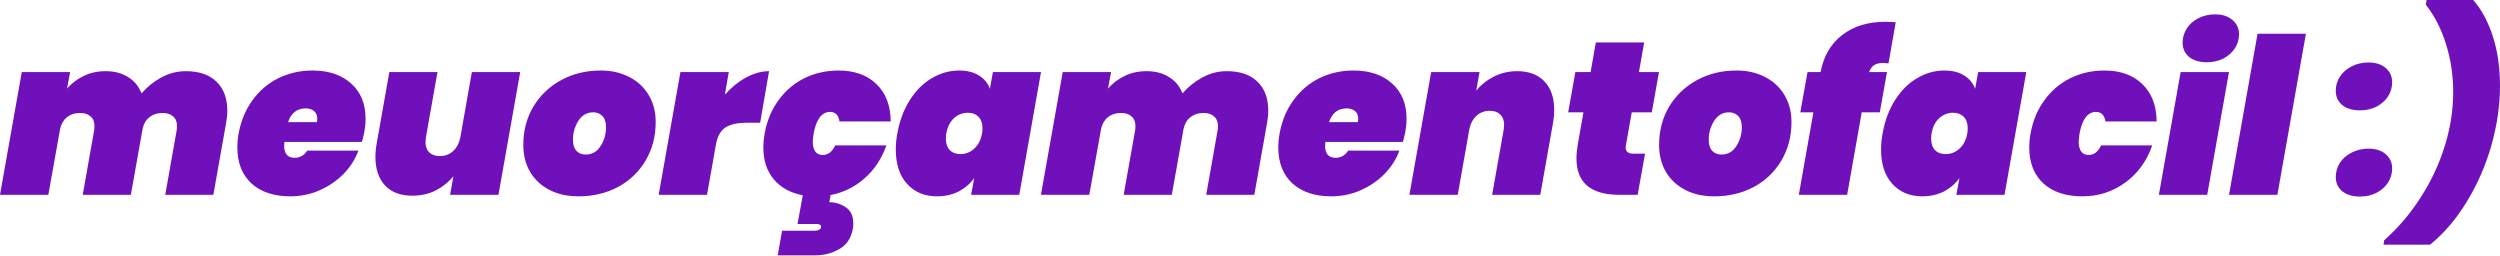
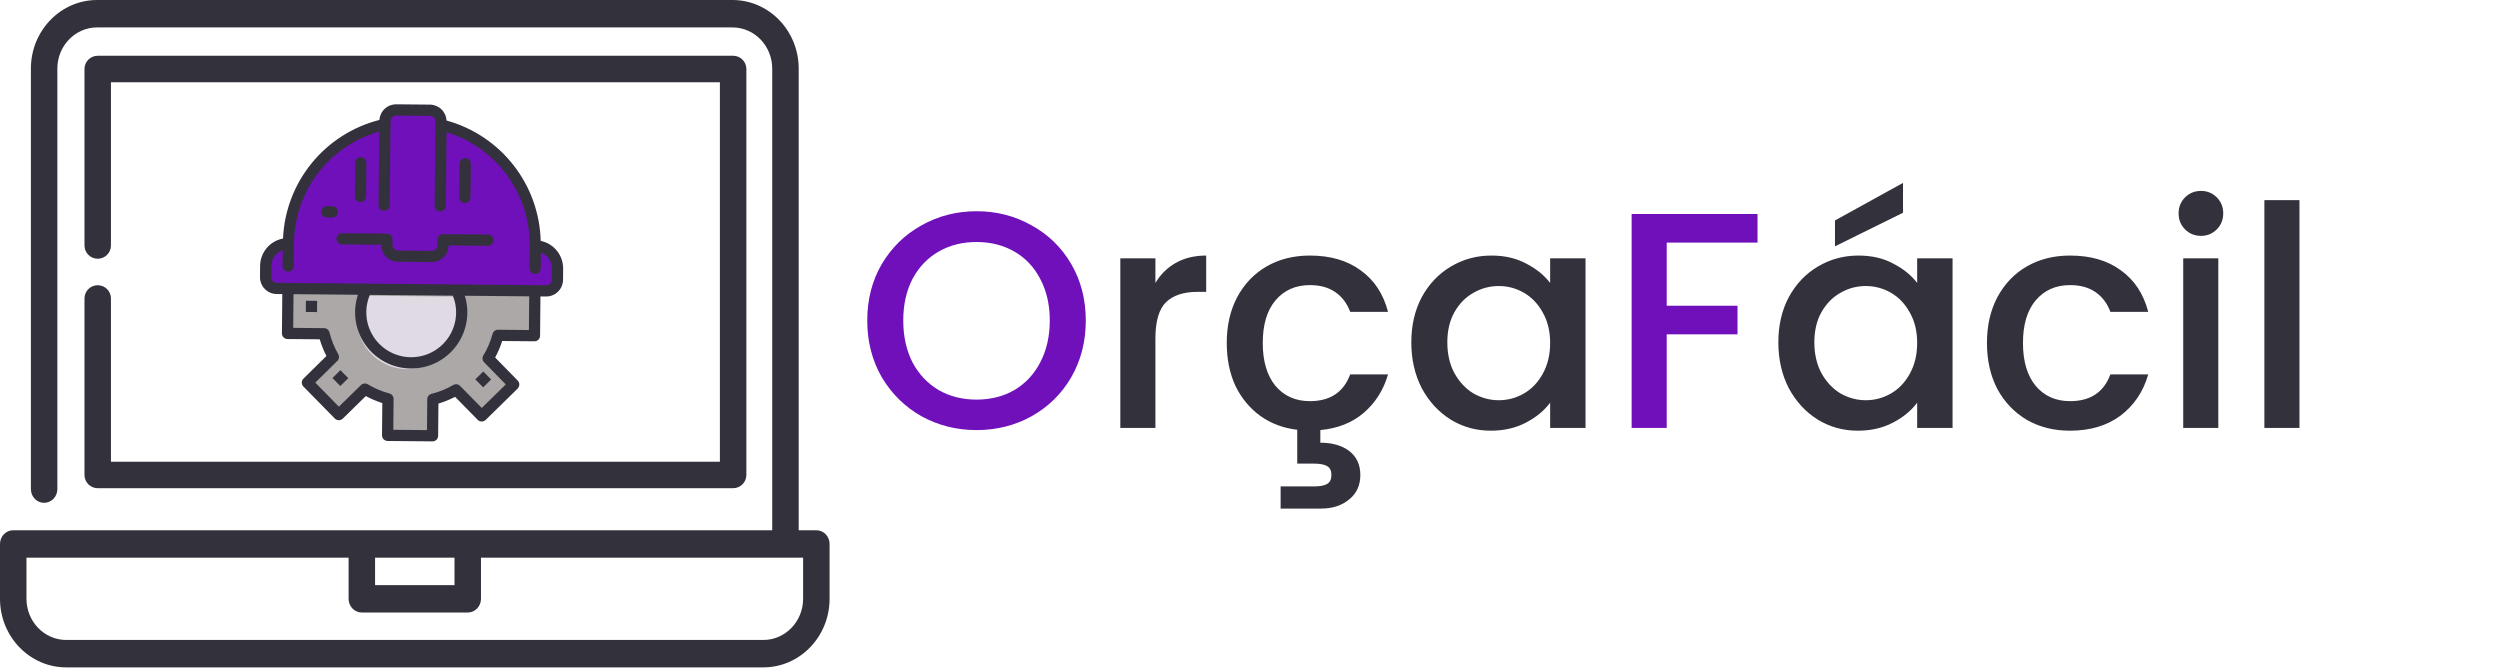
- <svg xmlns="http://www.w3.org/2000/svg" width="235" height="24" viewBox="0 0 235 24" fill="none">
-   <path d="M17.457 6.691C18.712 6.691 19.674 7.018 20.343 7.673C21.025 8.327 21.366 9.234 21.366 10.394C21.366 10.776 21.325 11.185 21.243 11.621L20.056 18.312H15.533L16.618 12.194C16.631 12.113 16.638 11.997 16.638 11.847C16.638 11.451 16.516 11.151 16.27 10.946C16.038 10.728 15.711 10.619 15.288 10.619C14.796 10.619 14.38 10.755 14.039 11.028C13.712 11.287 13.5 11.649 13.405 12.113L12.3 18.312H7.777L8.862 12.194C8.875 12.113 8.882 11.997 8.882 11.847C8.882 11.451 8.759 11.151 8.514 10.946C8.282 10.728 7.954 10.619 7.531 10.619C7.04 10.619 6.624 10.755 6.283 11.028C5.955 11.301 5.744 11.669 5.648 12.133L4.543 18.312H0L2.047 6.772H6.59L6.303 8.327C6.726 7.836 7.245 7.441 7.859 7.141C8.473 6.841 9.162 6.691 9.926 6.691C10.758 6.691 11.461 6.875 12.034 7.243C12.62 7.598 13.043 8.109 13.303 8.777C13.835 8.164 14.455 7.666 15.165 7.284C15.888 6.888 16.652 6.691 17.457 6.691Z" fill="#6F10BA" />
-   <path d="M29.371 6.629C30.899 6.629 32.114 7.038 33.014 7.857C33.915 8.662 34.365 9.766 34.365 11.171C34.365 11.567 34.324 11.99 34.242 12.44C34.147 12.89 34.072 13.19 34.017 13.34H26.731C26.718 13.422 26.711 13.538 26.711 13.688C26.711 14.452 27.038 14.834 27.693 14.834C28.198 14.834 28.594 14.609 28.88 14.159H33.69C33.389 14.977 32.919 15.714 32.277 16.368C31.636 17.009 30.879 17.521 30.006 17.903C29.146 18.271 28.239 18.455 27.284 18.455C25.756 18.455 24.541 18.053 23.641 17.248C22.754 16.43 22.311 15.297 22.311 13.852C22.311 13.429 22.352 12.992 22.434 12.542C22.652 11.342 23.088 10.298 23.743 9.412C24.398 8.512 25.21 7.823 26.179 7.345C27.161 6.868 28.225 6.629 29.371 6.629ZM29.801 11.478C29.815 11.41 29.822 11.308 29.822 11.171C29.822 10.844 29.719 10.598 29.515 10.435C29.31 10.271 29.051 10.189 28.737 10.189C27.918 10.189 27.366 10.619 27.079 11.478H29.801Z" fill="#6F10BA" />
-   <path d="M48.9 6.772L46.853 18.312H42.31L42.617 16.573C42.166 17.119 41.614 17.562 40.959 17.903C40.304 18.23 39.574 18.394 38.769 18.394C37.651 18.394 36.791 18.073 36.191 17.432C35.59 16.777 35.29 15.884 35.29 14.752C35.29 14.343 35.331 13.913 35.413 13.463L36.6 6.772H41.123L40.038 12.89C40.011 13.108 39.997 13.258 39.997 13.34C39.997 13.763 40.113 14.09 40.345 14.322C40.591 14.554 40.925 14.67 41.348 14.67C41.839 14.67 42.255 14.513 42.596 14.2C42.937 13.886 43.163 13.456 43.272 12.911L44.356 6.772H48.9Z" fill="#6F10BA" />
-   <path d="M54.369 18.455C53.346 18.455 52.446 18.258 51.668 17.862C50.89 17.466 50.283 16.907 49.846 16.184C49.41 15.448 49.192 14.595 49.192 13.627C49.192 12.29 49.505 11.089 50.133 10.026C50.774 8.962 51.647 8.13 52.753 7.529C53.858 6.929 55.092 6.629 56.457 6.629C57.48 6.629 58.38 6.834 59.158 7.243C59.936 7.639 60.543 8.205 60.98 8.941C61.416 9.664 61.635 10.51 61.635 11.478C61.635 12.815 61.321 14.015 60.693 15.079C60.066 16.143 59.199 16.975 58.094 17.575C56.989 18.162 55.747 18.455 54.369 18.455ZM55.065 14.527C55.652 14.527 56.116 14.261 56.457 13.729C56.798 13.197 56.968 12.604 56.968 11.949C56.968 11.485 56.852 11.137 56.62 10.905C56.402 10.674 56.116 10.557 55.761 10.557C55.174 10.557 54.71 10.823 54.369 11.355C54.028 11.887 53.858 12.481 53.858 13.136C53.858 13.599 53.967 13.947 54.185 14.179C54.403 14.411 54.697 14.527 55.065 14.527Z" fill="#6F10BA" />
-   <path d="M68.137 8.9C68.724 8.232 69.379 7.7 70.102 7.304C70.839 6.895 71.569 6.691 72.292 6.691L71.453 11.54H70.163C69.304 11.54 68.642 11.69 68.178 11.99C67.728 12.29 67.435 12.822 67.298 13.586L66.459 18.312H61.916L63.962 6.772H68.506L68.137 8.9Z" fill="#6F10BA" />
-   <path d="M77.322 14.568C77.841 14.568 78.236 14.268 78.509 13.668H83.318C82.868 14.936 82.179 15.973 81.251 16.777C80.337 17.582 79.28 18.101 78.079 18.332L77.957 19.008C78.516 19.008 79.028 19.165 79.491 19.478C79.969 19.792 80.208 20.29 80.208 20.972C80.208 21.204 80.194 21.381 80.167 21.504C80.003 22.39 79.58 23.025 78.898 23.407C78.216 23.802 77.465 24 76.647 24H73.106L73.516 21.688H76.585C76.749 21.688 76.885 21.654 76.995 21.586C77.104 21.531 77.165 21.456 77.179 21.361V21.299C77.179 21.136 77.022 21.054 76.708 21.054H74.969L75.46 18.353C74.3 18.135 73.393 17.637 72.738 16.859C72.083 16.082 71.755 15.079 71.755 13.852C71.755 13.443 71.796 13.006 71.878 12.542C72.097 11.342 72.533 10.298 73.188 9.412C73.843 8.512 74.655 7.823 75.623 7.345C76.606 6.868 77.67 6.629 78.816 6.629C80.317 6.629 81.504 7.052 82.377 7.898C83.264 8.743 83.714 9.916 83.728 11.417H78.918C78.823 10.817 78.523 10.517 78.018 10.517C77.65 10.517 77.329 10.687 77.056 11.028C76.797 11.369 76.606 11.874 76.483 12.542C76.428 12.924 76.401 13.177 76.401 13.299C76.401 13.722 76.483 14.043 76.647 14.261C76.81 14.466 77.035 14.568 77.322 14.568Z" fill="#6F10BA" />
-   <path d="M84.349 12.542C84.568 11.328 84.963 10.278 85.536 9.391C86.109 8.491 86.798 7.809 87.603 7.345C88.408 6.868 89.261 6.629 90.162 6.629C90.912 6.629 91.533 6.786 92.024 7.1C92.515 7.4 92.856 7.816 93.047 8.348L93.334 6.772H97.856L95.81 18.312H91.287L91.574 16.737C91.192 17.268 90.7 17.691 90.1 18.005C89.5 18.305 88.825 18.455 88.074 18.455C86.914 18.455 85.98 18.067 85.27 17.289C84.561 16.512 84.206 15.434 84.206 14.056C84.206 13.538 84.254 13.033 84.349 12.542ZM92.31 12.542C92.338 12.419 92.351 12.256 92.351 12.051C92.351 11.587 92.228 11.233 91.983 10.987C91.737 10.728 91.403 10.598 90.98 10.598C90.489 10.598 90.052 10.769 89.67 11.11C89.302 11.451 89.063 11.928 88.954 12.542C88.927 12.665 88.913 12.829 88.913 13.033C88.913 13.497 89.036 13.858 89.281 14.118C89.527 14.363 89.861 14.486 90.284 14.486C90.775 14.486 91.205 14.315 91.574 13.974C91.956 13.633 92.201 13.156 92.31 12.542Z" fill="#6F10BA" />
-   <path d="M115.307 6.691C116.562 6.691 117.524 7.018 118.193 7.673C118.875 8.327 119.216 9.234 119.216 10.394C119.216 10.776 119.175 11.185 119.093 11.621L117.906 18.312H113.383L114.468 12.194C114.482 12.113 114.488 11.997 114.488 11.847C114.488 11.451 114.366 11.151 114.12 10.946C113.888 10.728 113.561 10.619 113.138 10.619C112.647 10.619 112.23 10.755 111.889 11.028C111.562 11.287 111.35 11.649 111.255 12.113L110.15 18.312H105.627L106.712 12.194C106.725 12.113 106.732 11.997 106.732 11.847C106.732 11.451 106.609 11.151 106.364 10.946C106.132 10.728 105.804 10.619 105.381 10.619C104.89 10.619 104.474 10.755 104.133 11.028C103.806 11.301 103.594 11.669 103.499 12.133L102.393 18.312H97.85L99.897 6.772H104.44L104.153 8.327C104.576 7.836 105.095 7.441 105.709 7.141C106.323 6.841 107.012 6.691 107.776 6.691C108.608 6.691 109.311 6.875 109.884 7.243C110.47 7.598 110.893 8.109 111.153 8.777C111.685 8.164 112.305 7.666 113.015 7.284C113.738 6.888 114.502 6.691 115.307 6.691Z" fill="#6F10BA" />
-   <path d="M127.221 6.629C128.75 6.629 129.964 7.038 130.864 7.857C131.765 8.662 132.215 9.766 132.215 11.171C132.215 11.567 132.174 11.99 132.092 12.44C131.997 12.89 131.922 13.19 131.867 13.34H124.581C124.568 13.422 124.561 13.538 124.561 13.688C124.561 14.452 124.888 14.834 125.543 14.834C126.048 14.834 126.444 14.609 126.73 14.159H131.54C131.239 14.977 130.769 15.714 130.128 16.368C129.486 17.009 128.729 17.521 127.856 17.903C126.996 18.271 126.089 18.455 125.134 18.455C123.606 18.455 122.392 18.053 121.491 17.248C120.604 16.43 120.161 15.297 120.161 13.852C120.161 13.429 120.202 12.992 120.284 12.542C120.502 11.342 120.939 10.298 121.593 9.412C122.248 8.512 123.06 7.823 124.029 7.345C125.011 6.868 126.075 6.629 127.221 6.629ZM127.651 11.478C127.665 11.41 127.672 11.308 127.672 11.171C127.672 10.844 127.569 10.598 127.365 10.435C127.16 10.271 126.901 10.189 126.587 10.189C125.768 10.189 125.216 10.619 124.929 11.478H127.651Z" fill="#6F10BA" />
-   <path d="M142.616 6.691C143.735 6.691 144.594 7.018 145.194 7.673C145.795 8.314 146.095 9.2 146.095 10.332C146.095 10.742 146.054 11.171 145.972 11.621L144.785 18.312H140.262L141.347 12.194C141.374 11.976 141.388 11.826 141.388 11.744C141.388 11.321 141.265 10.994 141.019 10.762C140.787 10.53 140.46 10.414 140.037 10.414C139.546 10.414 139.13 10.571 138.789 10.885C138.448 11.199 138.222 11.628 138.113 12.174L137.029 18.312H132.485L134.532 6.772H139.075L138.768 8.512C139.218 7.966 139.771 7.529 140.426 7.202C141.081 6.861 141.811 6.691 142.616 6.691Z" fill="#6F10BA" />
-   <path d="M152.833 13.668C152.82 13.722 152.813 13.79 152.813 13.872C152.813 14.254 153.059 14.445 153.55 14.445H154.634L153.939 18.312H152.219C149.532 18.312 148.188 17.173 148.188 14.895C148.188 14.486 148.229 14.049 148.311 13.586L148.843 10.557H147.41L148.085 6.772H149.518L150.009 3.99H154.552L154.061 6.772H155.944L155.269 10.557H153.386L152.833 13.668Z" fill="#6F10BA" />
-   <path d="M161.133 18.455C160.11 18.455 159.209 18.258 158.432 17.862C157.654 17.466 157.047 16.907 156.61 16.184C156.174 15.448 155.955 14.595 155.955 13.627C155.955 12.29 156.269 11.089 156.897 10.026C157.538 8.962 158.411 8.13 159.516 7.529C160.621 6.929 161.856 6.629 163.221 6.629C164.244 6.629 165.144 6.834 165.922 7.243C166.7 7.639 167.307 8.205 167.743 8.941C168.18 9.664 168.398 10.51 168.398 11.478C168.398 12.815 168.084 14.015 167.457 15.079C166.829 16.143 165.963 16.975 164.858 17.575C163.753 18.162 162.511 18.455 161.133 18.455ZM161.829 14.527C162.416 14.527 162.879 14.261 163.221 13.729C163.562 13.197 163.732 12.604 163.732 11.949C163.732 11.485 163.616 11.137 163.384 10.905C163.166 10.674 162.879 10.557 162.525 10.557C161.938 10.557 161.474 10.823 161.133 11.355C160.792 11.887 160.621 12.481 160.621 13.136C160.621 13.599 160.731 13.947 160.949 14.179C161.167 14.411 161.461 14.527 161.829 14.527Z" fill="#6F10BA" />
-   <path d="M177.521 5.954C177.275 5.927 177.111 5.913 177.029 5.913C176.675 5.913 176.388 5.981 176.17 6.118C175.965 6.254 175.808 6.472 175.699 6.772H177.377L176.702 10.557H175.003L173.632 18.312H169.089L170.46 10.557H169.232L169.907 6.772H171.135C171.422 5.272 172.097 4.113 173.161 3.294C174.226 2.462 175.59 2.046 177.255 2.046C177.446 2.046 177.759 2.06 178.196 2.087L177.521 5.954Z" fill="#6F10BA" />
-   <path d="M176.963 12.542C177.182 11.328 177.577 10.278 178.15 9.391C178.723 8.491 179.412 7.809 180.217 7.345C181.022 6.868 181.875 6.629 182.775 6.629C183.526 6.629 184.147 6.786 184.638 7.1C185.129 7.4 185.47 7.816 185.661 8.348L185.948 6.772H190.47L188.424 18.312H183.901L184.187 16.737C183.805 17.268 183.314 17.691 182.714 18.005C182.114 18.305 181.438 18.455 180.688 18.455C179.528 18.455 178.594 18.067 177.884 17.289C177.175 16.512 176.82 15.434 176.82 14.056C176.82 13.538 176.868 13.033 176.963 12.542ZM184.924 12.542C184.952 12.419 184.965 12.256 184.965 12.051C184.965 11.587 184.842 11.233 184.597 10.987C184.351 10.728 184.017 10.598 183.594 10.598C183.103 10.598 182.666 10.769 182.284 11.11C181.916 11.451 181.677 11.928 181.568 12.542C181.541 12.665 181.527 12.829 181.527 13.033C181.527 13.497 181.65 13.858 181.895 14.118C182.141 14.363 182.475 14.486 182.898 14.486C183.389 14.486 183.819 14.315 184.187 13.974C184.569 13.633 184.815 13.156 184.924 12.542Z" fill="#6F10BA" />
-   <path d="M190.873 12.542C191.092 11.342 191.528 10.298 192.183 9.412C192.838 8.512 193.65 7.823 194.618 7.345C195.601 6.868 196.665 6.629 197.811 6.629C199.312 6.629 200.499 7.052 201.372 7.898C202.259 8.743 202.709 9.916 202.723 11.417H197.913C197.818 10.817 197.518 10.517 197.013 10.517C196.645 10.517 196.324 10.687 196.051 11.028C195.792 11.369 195.601 11.874 195.478 12.542C195.423 12.924 195.396 13.177 195.396 13.299C195.396 13.722 195.478 14.043 195.642 14.261C195.805 14.466 196.031 14.568 196.317 14.568C196.836 14.568 197.231 14.268 197.504 13.668H202.313C201.781 15.168 200.922 16.341 199.735 17.187C198.561 18.032 197.224 18.455 195.724 18.455C194.195 18.455 192.981 18.053 192.081 17.248C191.194 16.43 190.75 15.297 190.75 13.852C190.75 13.429 190.791 12.992 190.873 12.542Z" fill="#6F10BA" />
-   <path d="M207.437 5.852C206.728 5.852 206.169 5.681 205.759 5.34C205.364 4.999 205.166 4.556 205.166 4.01C205.166 3.533 205.295 3.09 205.555 2.68C205.814 2.271 206.175 1.951 206.639 1.719C207.117 1.473 207.642 1.35 208.215 1.35C208.911 1.35 209.457 1.528 209.852 1.882C210.262 2.223 210.466 2.673 210.466 3.233C210.466 3.71 210.337 4.147 210.077 4.542C209.818 4.938 209.457 5.258 208.993 5.504C208.529 5.736 208.01 5.852 207.437 5.852ZM209.525 6.772L207.478 18.312H202.935L204.982 6.772H209.525Z" fill="#6F10BA" />
-   <path d="M216.755 3.171L214.074 18.312H209.53L212.211 3.171H216.755Z" fill="#6F10BA" />
-   <path d="M221.834 18.476C221.124 18.476 220.565 18.305 220.156 17.964C219.76 17.623 219.562 17.18 219.562 16.634C219.562 16.157 219.692 15.714 219.951 15.304C220.224 14.895 220.592 14.575 221.056 14.343C221.534 14.097 222.059 13.974 222.632 13.974C223.328 13.974 223.874 14.152 224.269 14.506C224.665 14.847 224.863 15.291 224.863 15.836C224.863 16.314 224.733 16.757 224.474 17.166C224.215 17.562 223.853 17.882 223.389 18.128C222.925 18.36 222.407 18.476 221.834 18.476ZM221.834 10.373C221.124 10.373 220.565 10.203 220.156 9.862C219.76 9.521 219.562 9.078 219.562 8.532C219.562 8.055 219.692 7.611 219.951 7.202C220.224 6.793 220.592 6.472 221.056 6.24C221.534 5.995 222.059 5.872 222.632 5.872C223.328 5.872 223.874 6.049 224.269 6.404C224.665 6.745 224.863 7.188 224.863 7.734C224.863 8.211 224.733 8.655 224.474 9.064C224.215 9.46 223.853 9.78 223.389 10.026C222.925 10.258 222.407 10.373 221.834 10.373Z" fill="#6F10BA" />
-   <path d="M224.051 22.997L224.112 22.588C225.409 21.442 226.548 20.106 227.53 18.578C228.512 17.064 229.27 15.454 229.802 13.749C230.334 12.044 230.6 10.346 230.6 8.655C230.6 7.072 230.375 5.572 229.925 4.153C229.488 2.735 228.854 1.494 228.021 0.43L228.103 0H232.483C233.288 0.928 233.908 2.087 234.345 3.478C234.782 4.856 235 6.377 235 8.041C235 9.869 234.734 11.731 234.202 13.627C233.67 15.509 232.906 17.268 231.91 18.905C230.927 20.542 229.768 21.906 228.431 22.997H224.051Z" fill="#6F10BA" />
+ <svg xmlns="http://www.w3.org/2000/svg" width="666" height="178" viewBox="0 0 666 178" fill="none">
+   <path d="M195.308 14.853H26.031C24.083 14.853 22.505 16.432 22.505 18.38V65.401C22.505 67.349 24.083 68.927 26.031 68.927C27.979 68.927 29.558 67.349 29.558 65.401V21.907H191.781V123.003H29.558V79.508C29.558 77.56 27.979 75.981 26.031 75.981C24.083 75.981 22.505 77.56 22.505 79.508V126.529C22.505 128.477 24.083 130.056 26.031 130.056H195.308C197.256 130.056 198.834 128.477 198.834 126.529V18.38C198.834 16.432 197.256 14.853 195.308 14.853Z" fill="#33323C" />
+   <path d="M217.473 141.258H212.771V18.266C212.771 8.194 204.861 0 195.138 0H25.862C16.139 0 8.229 8.194 8.229 18.266V130.298C8.229 132.316 9.807 133.951 11.755 133.951C13.703 133.951 15.282 132.316 15.282 130.298V18.266C15.282 12.223 20.028 7.306 25.862 7.306H195.138C200.972 7.306 205.718 12.223 205.718 18.266V141.258H3.526C1.579 141.258 0 142.894 0 144.911V159.524C0 169.596 7.91 177.79 17.633 177.79H203.367C213.09 177.79 221 169.596 221 159.524V144.911C221 142.893 219.421 141.258 217.473 141.258ZM99.92 148.564H121.08V155.871H99.92V148.564ZM213.947 159.524C213.947 165.567 209.201 170.484 203.367 170.484H17.633C11.799 170.484 7.053 165.567 7.053 159.524V148.564H92.867V159.524C92.867 161.541 94.445 163.177 96.393 163.177H124.606C126.554 163.177 128.133 161.541 128.133 159.524V148.564H213.947V159.524Z" fill="#33323C" />
+   <path d="M143.446 90.432L143.556 78.472L77.774 77.868L77.665 89.828L87.382 89.917C87.921 92.09 88.763 94.176 89.882 96.115L82.957 102.929L91.326 111.454L98.266 104.655C100.184 105.809 102.255 106.689 104.418 107.268L104.328 116.986L116.289 117.096L116.378 107.378C118.549 106.84 120.631 105.993 122.561 104.863L129.39 111.803L137.915 103.434L131.101 96.479C132.266 94.57 133.151 92.503 133.729 90.343L143.446 90.432Z" fill="#ADA8A8" />
+   <path d="M141.638 66.246C141.713 58.822 139.27 51.591 134.708 45.733C130.145 39.875 123.733 35.735 116.516 33.989L116.524 33.122C116.531 32.329 116.223 31.566 115.668 31C115.112 30.434 114.354 30.112 113.561 30.105L104.591 30.022C103.798 30.015 103.035 30.323 102.469 30.879C101.903 31.434 101.581 32.192 101.573 32.985L101.566 33.852C94.32 35.47 87.836 39.492 83.168 45.264C78.499 51.037 75.922 58.219 75.856 65.643C74.27 65.628 72.743 66.244 71.611 67.355C70.479 68.466 69.835 69.982 69.821 71.568L69.793 74.558C69.786 75.351 70.094 76.114 70.65 76.68C71.205 77.246 71.963 77.568 72.756 77.576L144.518 78.234C145.311 78.242 146.074 77.933 146.64 77.378C147.206 76.822 147.528 76.065 147.535 75.272L147.563 72.282C147.577 70.695 146.961 69.169 145.85 68.037C144.739 66.905 143.224 66.261 141.638 66.246Z" fill="#6F10BA" />
+   <path d="M95.095 84.748C95.075 86.777 95.515 88.784 96.38 90.618C97.246 92.453 98.515 94.069 100.093 95.344C101.671 96.619 103.516 97.521 105.492 97.982C107.468 98.443 109.522 98.452 111.502 98.007C113.481 97.562 115.334 96.675 116.922 95.413C118.511 94.15 119.793 92.545 120.673 90.717C121.554 88.89 122.009 86.886 122.006 84.858C122.003 82.829 121.541 80.827 120.655 79.002L96.555 78.781C95.613 80.63 95.113 82.673 95.095 84.748Z" fill="#DFDAE3" />
+   <path d="M130.005 62.485L118.044 62.375C117.648 62.371 117.266 62.525 116.983 62.803C116.7 63.081 116.539 63.46 116.536 63.856L116.522 65.351C116.518 65.748 116.357 66.126 116.074 66.404C115.791 66.682 115.41 66.836 115.013 66.832L106.043 66.75C105.646 66.746 105.268 66.585 104.99 66.303C104.712 66.02 104.558 65.638 104.562 65.241L104.575 63.746C104.579 63.35 104.425 62.968 104.147 62.685C103.869 62.402 103.491 62.241 103.094 62.238L91.134 62.128C90.737 62.124 90.356 62.278 90.073 62.556C89.79 62.834 89.629 63.213 89.625 63.609C89.621 64.006 89.775 64.387 90.053 64.67C90.331 64.953 90.71 65.114 91.106 65.118L101.572 65.214C101.561 66.403 102.023 67.549 102.856 68.397C103.689 69.246 104.826 69.729 106.015 69.74L114.986 69.823C116.175 69.834 117.32 69.371 118.169 68.538C119.018 67.705 119.501 66.568 119.512 65.379L129.977 65.475C130.374 65.478 130.756 65.324 131.038 65.046C131.321 64.769 131.482 64.39 131.486 63.993C131.49 63.597 131.336 63.215 131.058 62.932C130.78 62.649 130.401 62.488 130.005 62.485Z" fill="#33323C" />
+   <path d="M144.044 64.172C143.852 56.844 141.31 49.772 136.793 43.999C132.276 38.225 126.023 34.056 118.957 32.105C118.896 30.97 118.406 29.901 117.586 29.114C116.766 28.327 115.677 27.881 114.54 27.868L105.57 27.786C104.431 27.778 103.332 28.205 102.497 28.979C101.662 29.753 101.153 30.817 101.075 31.953C93.968 33.761 87.633 37.809 83.008 43.498C78.383 49.188 75.713 56.217 75.395 63.542C73.694 63.861 72.156 64.76 71.043 66.085C69.93 67.411 69.311 69.082 69.291 70.812L69.263 73.802C69.253 74.992 69.715 76.137 70.548 76.986C71.381 77.835 72.518 78.318 73.707 78.329L75.203 78.343L75.106 88.808C75.103 89.204 75.257 89.586 75.535 89.869C75.812 90.152 76.191 90.313 76.588 90.317L85.175 90.395C85.63 91.928 86.23 93.415 86.965 94.835L80.845 100.856C80.562 101.134 80.401 101.513 80.397 101.909C80.394 102.306 80.548 102.687 80.826 102.97L89.195 111.495C89.473 111.778 89.852 111.939 90.248 111.942C90.644 111.946 91.026 111.792 91.309 111.514L97.442 105.506C98.849 106.268 100.324 106.894 101.849 107.378L101.77 115.966C101.766 116.362 101.92 116.744 102.198 117.027C102.476 117.31 102.855 117.471 103.251 117.474L115.212 117.584C115.608 117.588 115.99 117.434 116.273 117.156C116.556 116.878 116.717 116.499 116.72 116.103L116.799 107.515C118.33 107.058 119.814 106.455 121.23 105.714L127.26 111.846C127.538 112.129 127.917 112.289 128.313 112.293C128.71 112.297 129.091 112.143 129.374 111.865L137.899 103.496C138.181 103.218 138.342 102.839 138.346 102.443C138.35 102.046 138.196 101.665 137.918 101.382L131.9 95.24C132.667 93.837 133.297 92.365 133.782 90.842L142.37 90.921C142.766 90.924 143.148 90.77 143.431 90.492C143.714 90.215 143.875 89.836 143.878 89.439L143.974 78.974L145.469 78.988C146.659 78.999 147.804 78.536 148.653 77.703C149.502 76.87 149.985 75.733 149.996 74.544L150.023 71.554C150.035 69.821 149.445 68.139 148.355 66.793C147.265 65.447 145.741 64.52 144.044 64.172ZM140.902 87.917L132.679 87.841C132.348 87.838 132.025 87.945 131.761 88.146C131.497 88.347 131.307 88.629 131.222 88.949C130.68 90.972 129.852 92.906 128.762 94.693C128.588 94.978 128.514 95.311 128.552 95.642C128.589 95.973 128.736 96.282 128.969 96.519L134.737 102.404L128.345 108.68L122.568 102.805C122.334 102.567 122.028 102.414 121.697 102.371C121.367 102.327 121.032 102.395 120.744 102.564C118.938 103.621 116.989 104.414 114.957 104.918C114.635 104.997 114.348 105.182 114.142 105.443C113.936 105.703 113.822 106.025 113.82 106.358L113.744 114.58L104.774 114.498L104.849 106.275C104.852 105.944 104.745 105.621 104.545 105.357C104.344 105.093 104.061 104.904 103.741 104.818C101.714 104.277 99.773 103.454 97.975 102.373C97.691 102.202 97.359 102.13 97.03 102.168C96.701 102.207 96.394 102.353 96.157 102.585L90.284 108.338L84.008 101.945L89.868 96.178C90.104 95.946 90.256 95.642 90.3 95.314C90.345 94.986 90.279 94.652 90.113 94.365C89.065 92.548 88.278 90.592 87.774 88.555C87.695 88.232 87.51 87.944 87.249 87.738C86.988 87.531 86.666 87.418 86.333 87.416L78.11 87.34L78.193 78.37L95.351 78.528C94.612 80.763 94.412 83.141 94.766 85.469C95.12 87.796 96.018 90.007 97.388 91.922C98.758 93.836 100.561 95.4 102.65 96.486C104.739 97.572 107.055 98.149 109.409 98.171C111.763 98.192 114.09 97.658 116.198 96.611C118.307 95.563 120.138 94.032 121.543 92.144C122.948 90.254 123.887 88.06 124.284 85.74C124.68 83.419 124.524 81.037 123.826 78.789L140.984 78.946L140.902 87.917ZM120.652 78.76C121.381 80.583 121.651 82.558 121.436 84.51C121.221 86.463 120.529 88.332 119.42 89.953C118.312 91.575 116.821 92.898 115.08 93.807C113.339 94.715 111.401 95.181 109.437 95.163C107.473 95.145 105.544 94.644 103.82 93.703C102.095 92.763 100.629 91.412 99.551 89.771C98.472 88.129 97.814 86.248 97.636 84.292C97.457 82.336 97.762 80.366 98.525 78.557L120.652 78.76ZM147.006 74.516C147.002 74.913 146.841 75.291 146.558 75.569C146.275 75.847 145.893 76.001 145.497 75.998L73.735 75.339C73.338 75.335 72.96 75.174 72.682 74.891C72.404 74.608 72.25 74.227 72.254 73.83L72.281 70.84C72.293 69.916 72.591 69.018 73.133 68.269C73.675 67.52 74.436 66.957 75.31 66.657L75.271 70.867C75.267 71.264 75.421 71.645 75.699 71.928C75.977 72.211 76.356 72.372 76.752 72.376C77.149 72.38 77.531 72.226 77.814 71.948C78.097 71.67 78.257 71.291 78.261 70.895L78.316 64.915C78.349 58.149 80.581 51.578 84.676 46.192C88.771 40.807 94.507 36.899 101.018 35.06L100.838 54.655C100.834 55.052 100.988 55.433 101.266 55.716C101.544 55.999 101.923 56.16 102.319 56.164C102.716 56.168 103.097 56.014 103.38 55.736C103.663 55.458 103.824 55.079 103.828 54.683L104.034 32.257C104.037 31.86 104.198 31.482 104.481 31.204C104.764 30.926 105.146 30.772 105.542 30.776L114.513 30.858C114.909 30.862 115.288 31.023 115.566 31.306C115.844 31.589 115.998 31.97 115.994 32.367L115.788 54.792C115.785 55.189 115.939 55.571 116.216 55.854C116.494 56.137 116.873 56.298 117.269 56.301C117.666 56.305 118.048 56.151 118.331 55.873C118.614 55.595 118.775 55.216 118.778 54.82L118.958 35.205C125.423 37.188 131.074 41.209 135.066 46.667C139.058 52.126 141.177 58.729 141.108 65.491L141.053 71.471C141.049 71.868 141.203 72.249 141.481 72.532C141.759 72.815 142.138 72.976 142.534 72.98C142.931 72.984 143.312 72.83 143.595 72.552C143.878 72.274 144.039 71.895 144.043 71.499L144.082 67.289C144.95 67.605 145.7 68.181 146.228 68.94C146.757 69.698 147.038 70.602 147.033 71.526L147.006 74.516Z" fill="#33323C" />
+   <path d="M123.827 54.081C124.224 54.084 124.605 53.93 124.888 53.652C125.171 53.375 125.332 52.996 125.336 52.599L125.418 43.629C125.422 43.233 125.268 42.851 124.99 42.568C124.712 42.285 124.333 42.124 123.937 42.12C123.54 42.117 123.159 42.271 122.876 42.548C122.593 42.826 122.432 43.205 122.428 43.602L122.346 52.572C122.342 52.968 122.496 53.35 122.774 53.633C123.052 53.916 123.431 54.077 123.827 54.081Z" fill="#33323C" />
+   <path d="M96.017 53.834C96.413 53.837 96.795 53.683 97.078 53.405C97.361 53.128 97.522 52.749 97.525 52.352L97.608 43.382C97.611 42.986 97.457 42.604 97.18 42.321C96.902 42.038 96.523 41.877 96.126 41.873C95.73 41.87 95.348 42.024 95.065 42.301C94.782 42.579 94.621 42.958 94.618 43.355L94.535 52.325C94.532 52.721 94.686 53.103 94.963 53.386C95.241 53.669 95.62 53.83 96.017 53.834Z" fill="#33323C" />
+   <path d="M88.537 54.94L87.042 54.926C86.645 54.922 86.264 55.077 85.981 55.354C85.698 55.632 85.537 56.011 85.533 56.407C85.529 56.804 85.683 57.186 85.961 57.469C86.239 57.752 86.618 57.913 87.014 57.916L88.51 57.93C88.906 57.934 89.288 57.78 89.571 57.502C89.854 57.224 90.015 56.845 90.018 56.449C90.022 56.052 89.868 55.67 89.59 55.388C89.312 55.105 88.933 54.944 88.537 54.94Z" fill="#33323C" />
+   <path d="M81.496 80.118L84.486 80.146L84.459 83.136L81.469 83.108L81.496 80.118Z" fill="#33323C" />
+   <path d="M88.559 100.703L90.692 98.608L92.787 100.742L90.653 102.837L88.559 100.703Z" fill="#33323C" />
+   <path d="M126.612 101.056L128.746 98.962L130.841 101.095L128.707 103.19L126.612 101.056Z" fill="#33323C" />
+   <path d="M260.144 114.574C254.841 114.574 249.949 113.344 245.466 110.884C241.038 108.369 237.512 104.898 234.888 100.47C232.319 95.987 231.034 90.958 231.034 85.382C231.034 79.806 232.319 74.804 234.888 70.376C237.512 65.948 241.038 62.504 245.466 60.044C249.949 57.529 254.841 56.272 260.144 56.272C265.501 56.272 270.394 57.529 274.822 60.044C279.305 62.504 282.831 65.948 285.4 70.376C287.969 74.804 289.254 79.806 289.254 85.382C289.254 90.958 287.969 95.987 285.4 100.47C282.831 104.898 279.305 108.369 274.822 110.884C270.394 113.344 265.501 114.574 260.144 114.574ZM260.144 106.456C263.916 106.456 267.278 105.609 270.23 103.914C273.182 102.165 275.478 99.705 277.118 96.534C278.813 93.309 279.66 89.591 279.66 85.382C279.66 81.173 278.813 77.483 277.118 74.312C275.478 71.141 273.182 68.709 270.23 67.014C267.278 65.319 263.916 64.472 260.144 64.472C256.372 64.472 253.01 65.319 250.058 67.014C247.106 68.709 244.783 71.141 243.088 74.312C241.448 77.483 240.628 81.173 240.628 85.382C240.628 89.591 241.448 93.309 243.088 96.534C244.783 99.705 247.106 102.165 250.058 103.914C253.01 105.609 256.372 106.456 260.144 106.456ZM468.204 57.01V64.636H444.014V81.446H462.874V89.072H444.014V114H434.666V57.01H468.204Z" fill="#6F10BA" />
+   <path d="M307.801 75.378C309.167 73.082 310.971 71.305 313.213 70.048C315.509 68.736 318.215 68.08 321.331 68.08V77.756H318.953C315.29 77.756 312.502 78.685 310.589 80.544C308.73 82.403 307.801 85.628 307.801 90.22V114H298.453V68.818H307.801V75.378ZM348.947 106.866C354.359 106.866 357.94 104.488 359.689 99.732H369.775C368.573 103.887 366.413 107.303 363.297 109.982C360.236 112.606 356.382 114.137 351.735 114.574V117.936C354.906 117.936 357.475 118.674 359.443 120.15C361.411 121.681 362.395 123.813 362.395 126.546C362.395 129.279 361.411 131.439 359.443 133.024C357.475 134.664 354.988 135.484 351.981 135.484H341.157V129.58H350.095C351.626 129.58 352.774 129.361 353.539 128.924C354.305 128.487 354.687 127.694 354.687 126.546C354.687 125.398 354.305 124.605 353.539 124.168C352.774 123.731 351.626 123.512 350.095 123.512H345.585V114.492C341.868 114.055 338.588 112.825 335.745 110.802C332.903 108.725 330.689 106.046 329.103 102.766C327.573 99.431 326.807 95.632 326.807 91.368C326.807 86.721 327.737 82.649 329.595 79.15C331.509 75.597 334.133 72.863 337.467 70.95C340.802 69.037 344.629 68.08 348.947 68.08C354.414 68.08 358.924 69.392 362.477 72.016C366.085 74.585 368.518 78.275 369.775 83.086H359.689C358.869 80.845 357.557 79.095 355.753 77.838C353.949 76.581 351.681 75.952 348.947 75.952C345.121 75.952 342.059 77.319 339.763 80.052C337.522 82.731 336.401 86.503 336.401 91.368C336.401 96.233 337.522 100.033 339.763 102.766C342.059 105.499 345.121 106.866 348.947 106.866ZM375.975 91.204C375.975 86.667 376.905 82.649 378.763 79.15C380.677 75.651 383.246 72.945 386.471 71.032C389.751 69.064 393.359 68.08 397.295 68.08C400.849 68.08 403.937 68.791 406.561 70.212C409.24 71.579 411.372 73.301 412.957 75.378V68.818H422.387V114H412.957V107.276C411.372 109.408 409.213 111.185 406.479 112.606C403.746 114.027 400.63 114.738 397.131 114.738C393.25 114.738 389.697 113.754 386.471 111.786C383.246 109.763 380.677 106.975 378.763 103.422C376.905 99.814 375.975 95.741 375.975 91.204ZM412.957 91.368C412.957 88.252 412.301 85.546 410.989 83.25C409.732 80.954 408.065 79.205 405.987 78.002C403.91 76.799 401.669 76.198 399.263 76.198C396.858 76.198 394.617 76.799 392.539 78.002C390.462 79.15 388.767 80.872 387.455 83.168C386.198 85.409 385.569 88.088 385.569 91.204C385.569 94.32 386.198 97.053 387.455 99.404C388.767 101.755 390.462 103.559 392.539 104.816C394.671 106.019 396.913 106.62 399.263 106.62C401.669 106.62 403.91 106.019 405.987 104.816C408.065 103.613 409.732 101.864 410.989 99.568C412.301 97.217 412.957 94.484 412.957 91.368ZM473.751 91.204C473.751 86.667 474.68 82.649 476.539 79.15C478.452 75.651 481.021 72.945 484.247 71.032C487.527 69.064 491.135 68.08 495.071 68.08C498.624 68.08 501.713 68.791 504.337 70.212C507.015 71.579 509.147 73.301 510.733 75.378V68.818H520.163V114H510.733V107.276C509.147 109.408 506.988 111.185 504.255 112.606C501.521 114.027 498.405 114.738 494.907 114.738C491.025 114.738 487.472 113.754 484.247 111.786C481.021 109.763 478.452 106.975 476.539 103.422C474.68 99.814 473.751 95.741 473.751 91.204ZM510.733 91.368C510.733 88.252 510.077 85.546 508.765 83.25C507.507 80.954 505.84 79.205 503.763 78.002C501.685 76.799 499.444 76.198 497.039 76.198C494.633 76.198 492.392 76.799 490.315 78.002C488.237 79.15 486.543 80.872 485.231 83.168C483.973 85.409 483.345 88.088 483.345 91.204C483.345 94.32 483.973 97.053 485.231 99.404C486.543 101.755 488.237 103.559 490.315 104.816C492.447 106.019 494.688 106.62 497.039 106.62C499.444 106.62 501.685 106.019 503.763 104.816C505.84 103.613 507.507 101.864 508.765 99.568C510.077 97.217 510.733 94.484 510.733 91.368ZM506.961 56.682L488.839 65.62V58.732L506.961 48.728V56.682ZM529.325 91.368C529.325 86.721 530.254 82.649 532.113 79.15C534.026 75.597 536.65 72.863 539.985 70.95C543.32 69.037 547.146 68.08 551.465 68.08C556.932 68.08 561.442 69.392 564.995 72.016C568.603 74.585 571.036 78.275 572.293 83.086H562.207C561.387 80.845 560.075 79.095 558.271 77.838C556.467 76.581 554.198 75.952 551.465 75.952C547.638 75.952 544.577 77.319 542.281 80.052C540.04 82.731 538.919 86.503 538.919 91.368C538.919 96.233 540.04 100.033 542.281 102.766C544.577 105.499 547.638 106.866 551.465 106.866C556.877 106.866 560.458 104.488 562.207 99.732H572.293C570.981 104.324 568.521 107.987 564.913 110.72C561.305 113.399 556.822 114.738 551.465 114.738C547.146 114.738 543.32 113.781 539.985 111.868C536.65 109.9 534.026 107.167 532.113 103.668C530.254 100.115 529.325 96.015 529.325 91.368ZM586.365 62.832C584.67 62.832 583.249 62.258 582.101 61.11C580.953 59.962 580.379 58.541 580.379 56.846C580.379 55.151 580.953 53.73 582.101 52.582C583.249 51.434 584.67 50.86 586.365 50.86C588.005 50.86 589.399 51.434 590.547 52.582C591.695 53.73 592.269 55.151 592.269 56.846C592.269 58.541 591.695 59.962 590.547 61.11C589.399 62.258 588.005 62.832 586.365 62.832ZM590.957 68.818V114H581.609V68.818H590.957ZM612.578 53.32V114H603.23V53.32H612.578Z" fill="#33323C" />
</svg>
